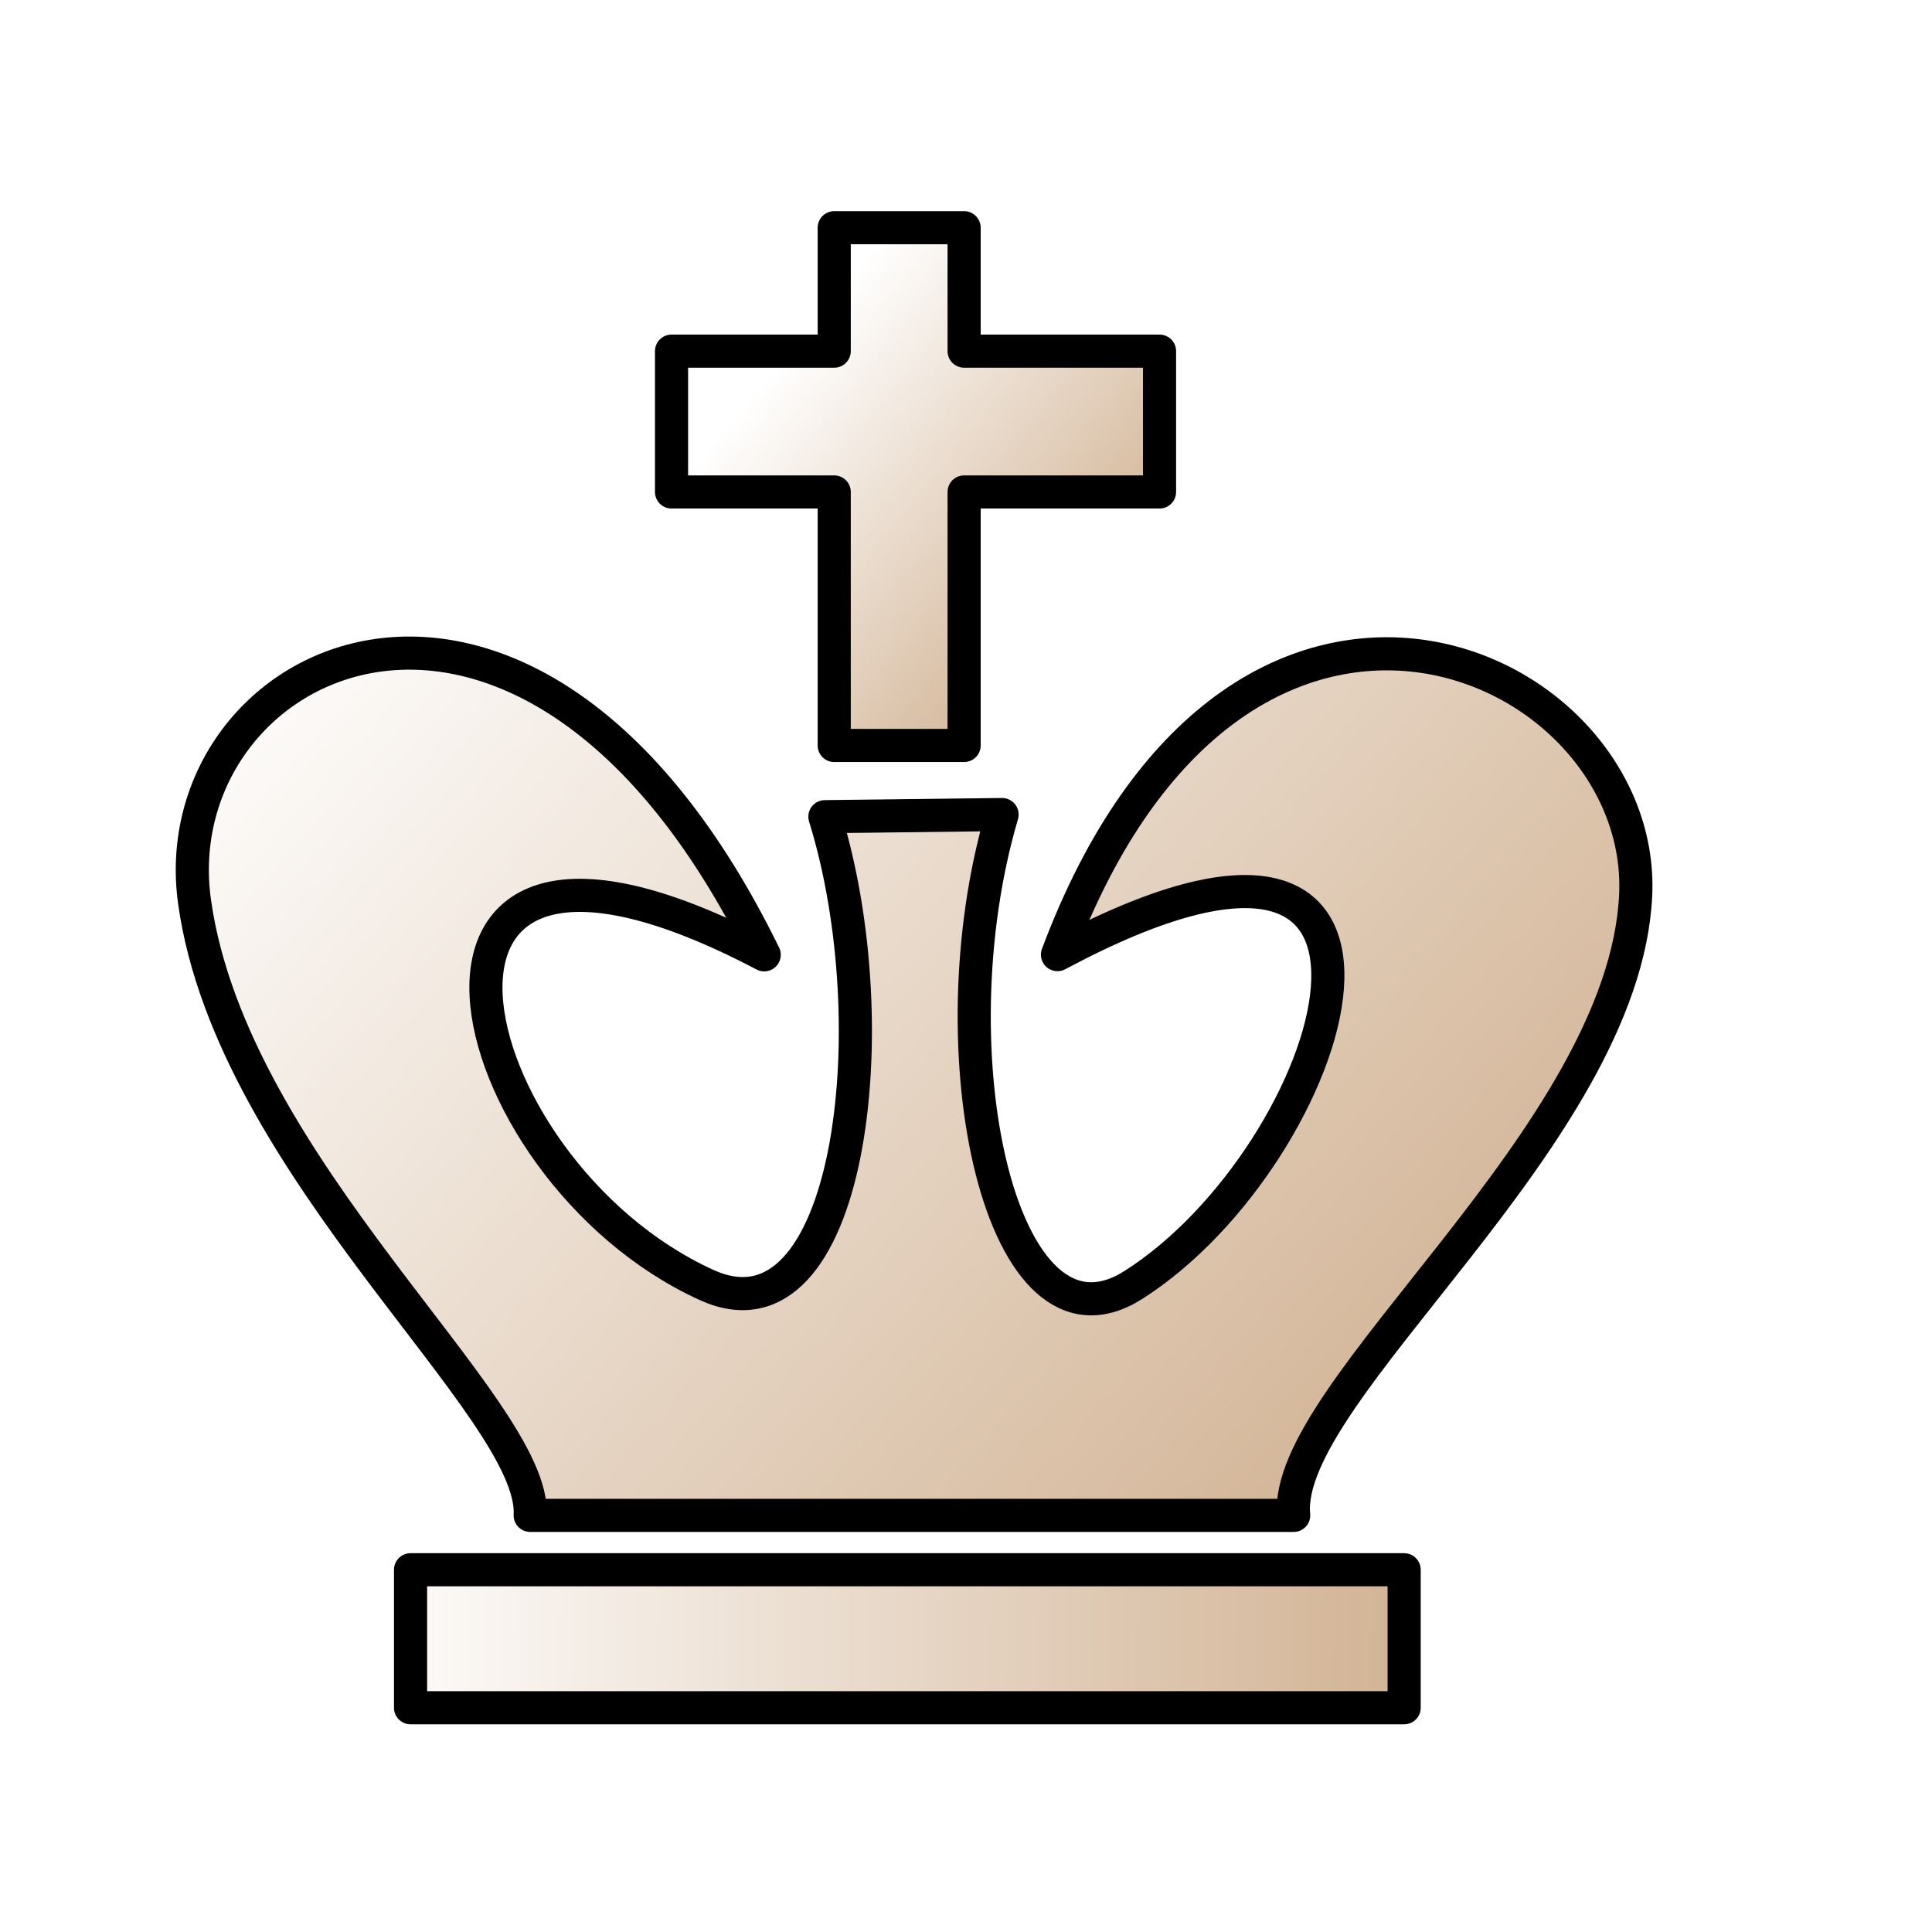
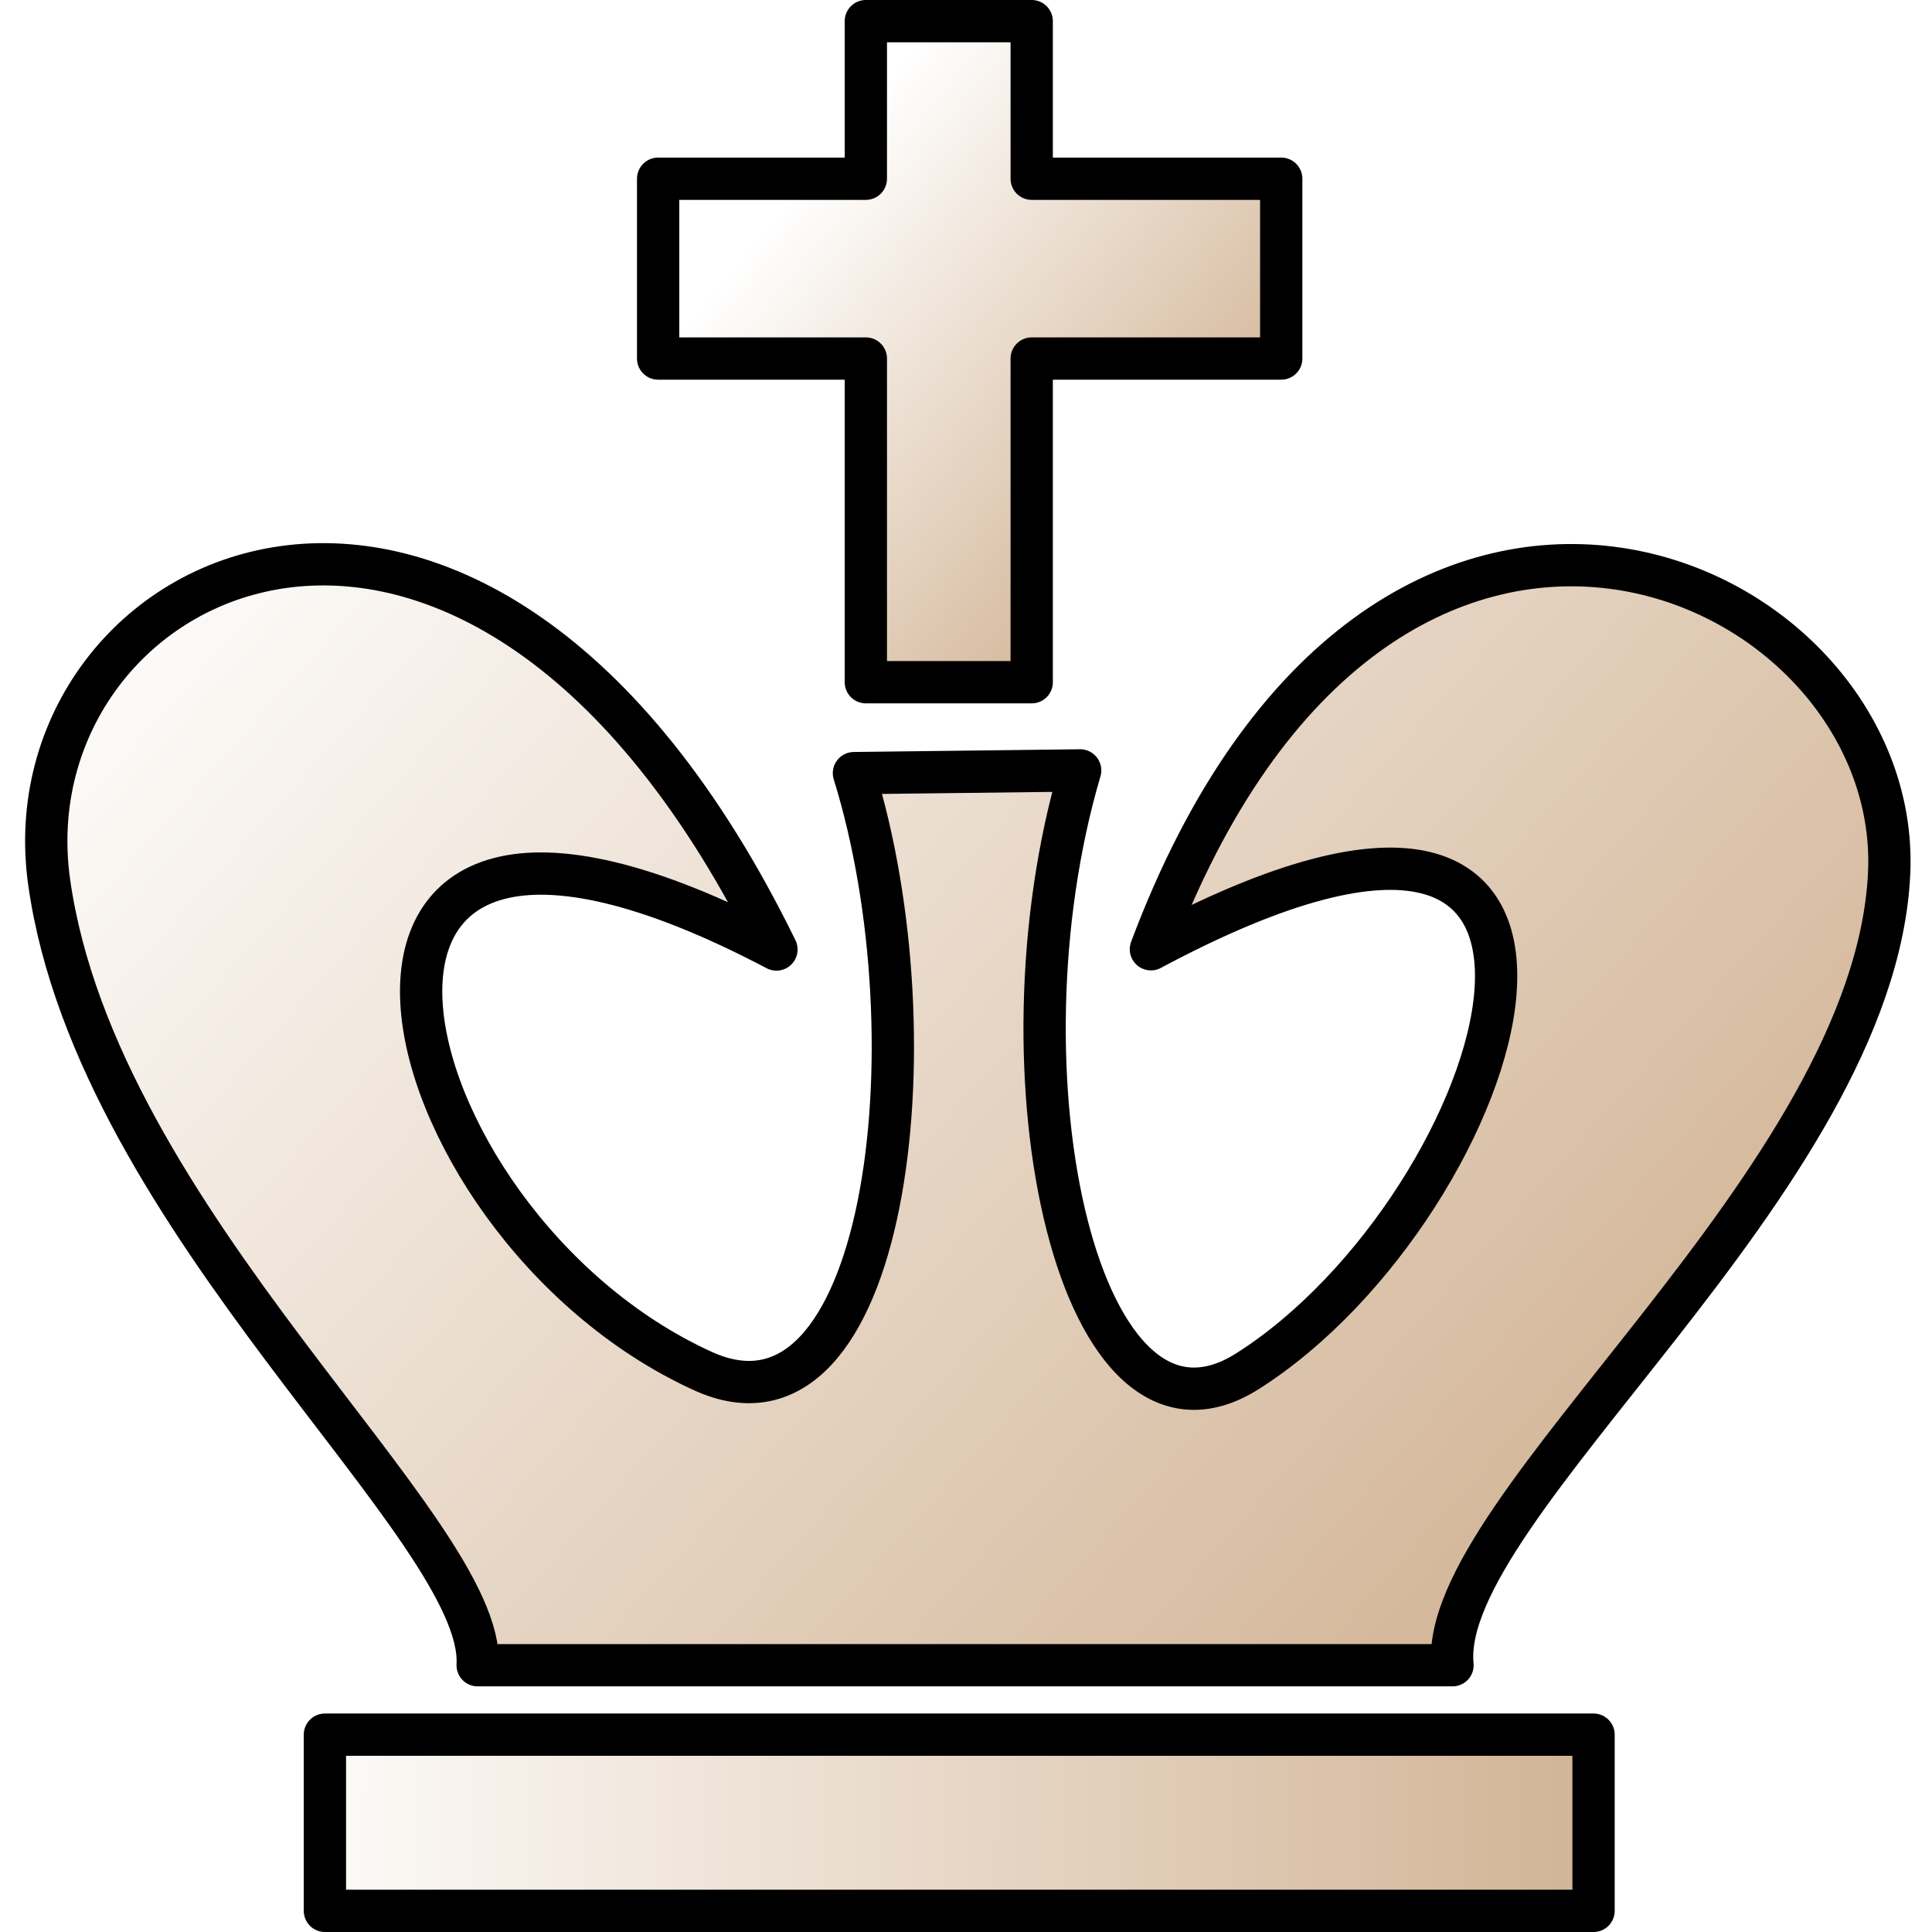
- <svg xmlns="http://www.w3.org/2000/svg" xmlns:xlink="http://www.w3.org/1999/xlink" width="700pt" height="700pt" id="svg36220" version="1.0">
+ <svg xmlns="http://www.w3.org/2000/svg" xmlns:xlink="http://www.w3.org/1999/xlink" width="100" height="100" id="svg36220" version="1.0">
  <defs id="defs36222">
    <linearGradient id="linearGradient2459">
      <stop style="stop-color:#ffffff;stop-opacity:1;" offset="0" id="stop2461" />
      <stop style="stop-color:#d0b090;stop-opacity:1;" offset="1" id="stop2463" />
    </linearGradient>
    <linearGradient xlink:href="#linearGradient2459" id="linearGradient2467" gradientUnits="userSpaceOnUse" x1="84.906" y1="570.257" x2="798.284" y2="570.257" />
    <linearGradient xlink:href="#linearGradient2459" id="linearGradient2469" gradientUnits="userSpaceOnUse" x1="84.906" y1="570.257" x2="798.284" y2="570.257" />
-     <linearGradient xlink:href="#linearGradient2459" id="linearGradient2472" gradientUnits="userSpaceOnUse" x1="163.113" y1="776.638" x2="702.697" y2="778.811" />
-     <linearGradient xlink:href="#linearGradient2459" id="linearGradient2475" gradientUnits="userSpaceOnUse" x1="150.079" y1="255.254" x2="694.007" y2="740.062" />
-     <linearGradient xlink:href="#linearGradient2459" id="linearGradient2483" x1="375.068" y1="176.416" x2="535.576" y2="308.934" gradientUnits="userSpaceOnUse" />
+     <linearGradient xlink:href="#linearGradient2459" id="linearGradient2472" gradientUnits="userSpaceOnUse" x1="163.113" y1="776.638" x2="702.697" y2="778.811" gradientTransform="matrix(0.1368012,0,0,0.1368012,-10.31519,-13.95534)" />
+     <linearGradient xlink:href="#linearGradient2459" id="linearGradient2475" gradientUnits="userSpaceOnUse" x1="150.079" y1="255.254" x2="694.007" y2="740.062" gradientTransform="matrix(0.1368012,0,0,0.1368012,-10.31519,-13.95534)" />
+     <linearGradient xlink:href="#linearGradient2459" id="linearGradient2483" x1="375.068" y1="176.416" x2="535.576" y2="308.934" gradientUnits="userSpaceOnUse" gradientTransform="matrix(0.1368012,0,0,0.1368012,-10.31519,-13.95534)" />
  </defs>
  <g id="layer1">
-     <path style="opacity:1;fill:url(#linearGradient2483);fill-opacity:1.0;fill-rule:evenodd;stroke:#000000;stroke-width:16;stroke-linecap:round;stroke-linejoin:round;stroke-miterlimit:4;stroke-dasharray:none;stroke-dashoffset:0;stroke-opacity:1" d="M 403.006,110.009 L 403.006,169.634 L 324.412,169.634 L 324.412,237.665 L 403.006,237.665 L 403.006,360.134 L 465.756,360.134 L 465.756,237.665 L 560.162,237.665 L 560.162,169.634 L 465.756,169.634 L 465.756,110.009 L 403.006,110.009 z " id="rect4417" />
-     <path style="fill:url(#linearGradient2475);fill-opacity:1;fill-rule:evenodd;stroke:#000000;stroke-width:16;stroke-linecap:round;stroke-linejoin:round;stroke-miterlimit:4;stroke-dasharray:none;stroke-opacity:1" d="M 510.862,461.171 C 710.6,354.338 646.594,557.864 547.469,620.781 C 483.605,661.317 450.214,508.368 484.094,393.5 L 398.5,394.531 C 430.063,496.18 410.814,652.385 341.375,620.781 C 217.687,564.487 171.705,357.359 369.183,461.266 C 255.068,227.988 77.322,317.19 94,435.75 C 112.118,564.542 259.112,680.433 256.125,732.062 L 624.969,732.062 C 619.059,672.243 784.881,549.22 790.188,432.25 C 795.281,317.804 597.763,229.168 510.862,461.171 z " id="path4423" />
-     <rect style="fill:url(#linearGradient2472);fill-opacity:1;fill-rule:evenodd;stroke:#000000;stroke-width:16;stroke-linecap:round;stroke-linejoin:round;stroke-miterlimit:4;stroke-dasharray:none;stroke-dashoffset:0;stroke-opacity:1" id="rect4429" width="480" height="66.667" x="198.333" y="758.333" />
+     <path style="opacity:1;fill:url(#linearGradient2483);fill-opacity:1;fill-rule:evenodd;stroke:#000000;stroke-width:2.189;stroke-linecap:round;stroke-linejoin:round;stroke-miterlimit:4;stroke-dasharray:none;stroke-dashoffset:0;stroke-opacity:1" d="M 44.816,1.094 L 44.816,9.251 L 34.065,9.251 L 34.065,18.558 L 44.816,18.558 L 44.816,35.311 L 53.401,35.311 L 53.401,18.558 L 66.316,18.558 L 66.316,9.251 L 53.401,9.251 L 53.401,1.094 L 44.816,1.094 z" id="rect4417" />
+     <path style="fill:url(#linearGradient2475);fill-opacity:1;fill-rule:evenodd;stroke:#000000;stroke-width:2.189;stroke-linecap:round;stroke-linejoin:round;stroke-miterlimit:4;stroke-dasharray:none;stroke-opacity:1" d="M 59.571,49.133 C 86.896,34.519 78.14,62.361 64.579,70.968 C 55.842,76.514 51.275,55.59 55.909,39.876 L 44.2,40.017 C 48.518,53.923 45.885,75.292 36.385,70.968 C 19.465,63.267 13.174,34.932 40.189,49.146 C 24.578,17.234 0.262,29.437 2.544,45.656 C 5.023,63.275 25.132,79.129 24.723,86.192 L 75.181,86.192 C 74.373,78.008 97.057,61.179 97.783,45.177 C 98.48,29.521 71.459,17.395 59.571,49.133 z" id="path4423" />
+     <rect style="fill:url(#linearGradient2472);fill-opacity:1;fill-rule:evenodd;stroke:#000000;stroke-width:2.189;stroke-linecap:round;stroke-linejoin:round;stroke-miterlimit:4;stroke-dasharray:none;stroke-dashoffset:0;stroke-opacity:1" id="rect4429" width="65.665" height="9.12" x="16.817" y="89.786" />
  </g>
</svg>
